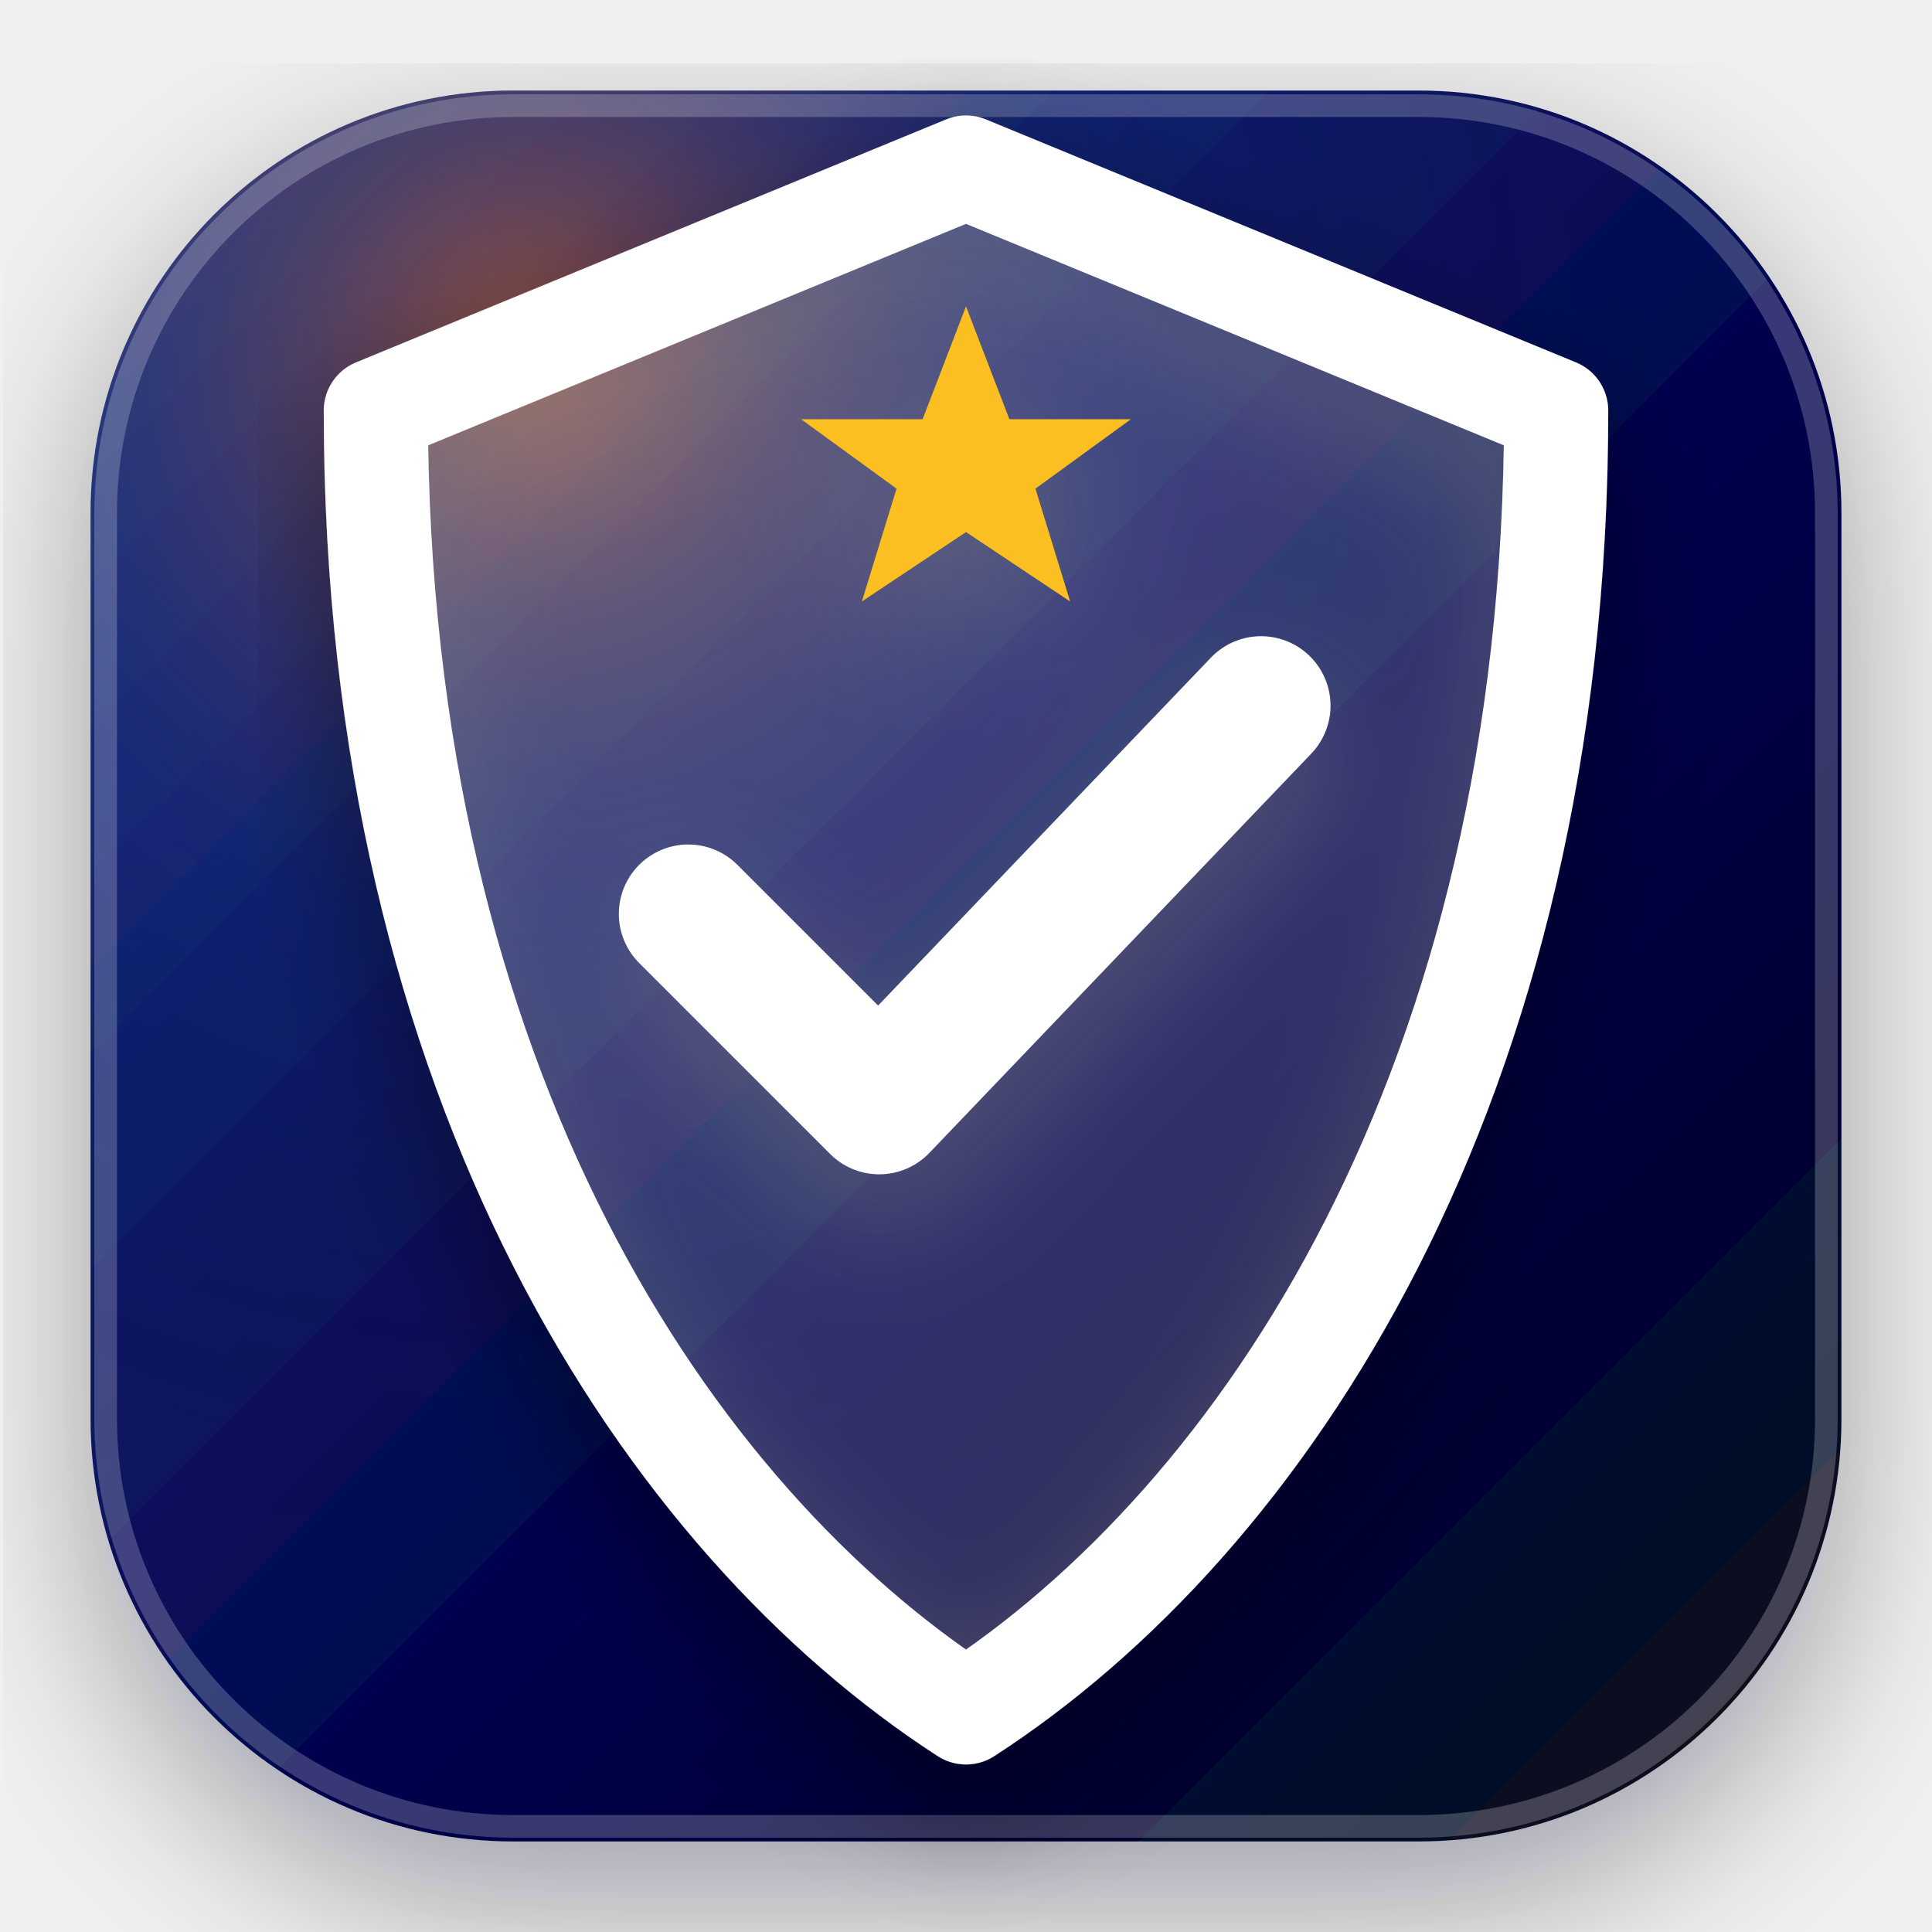
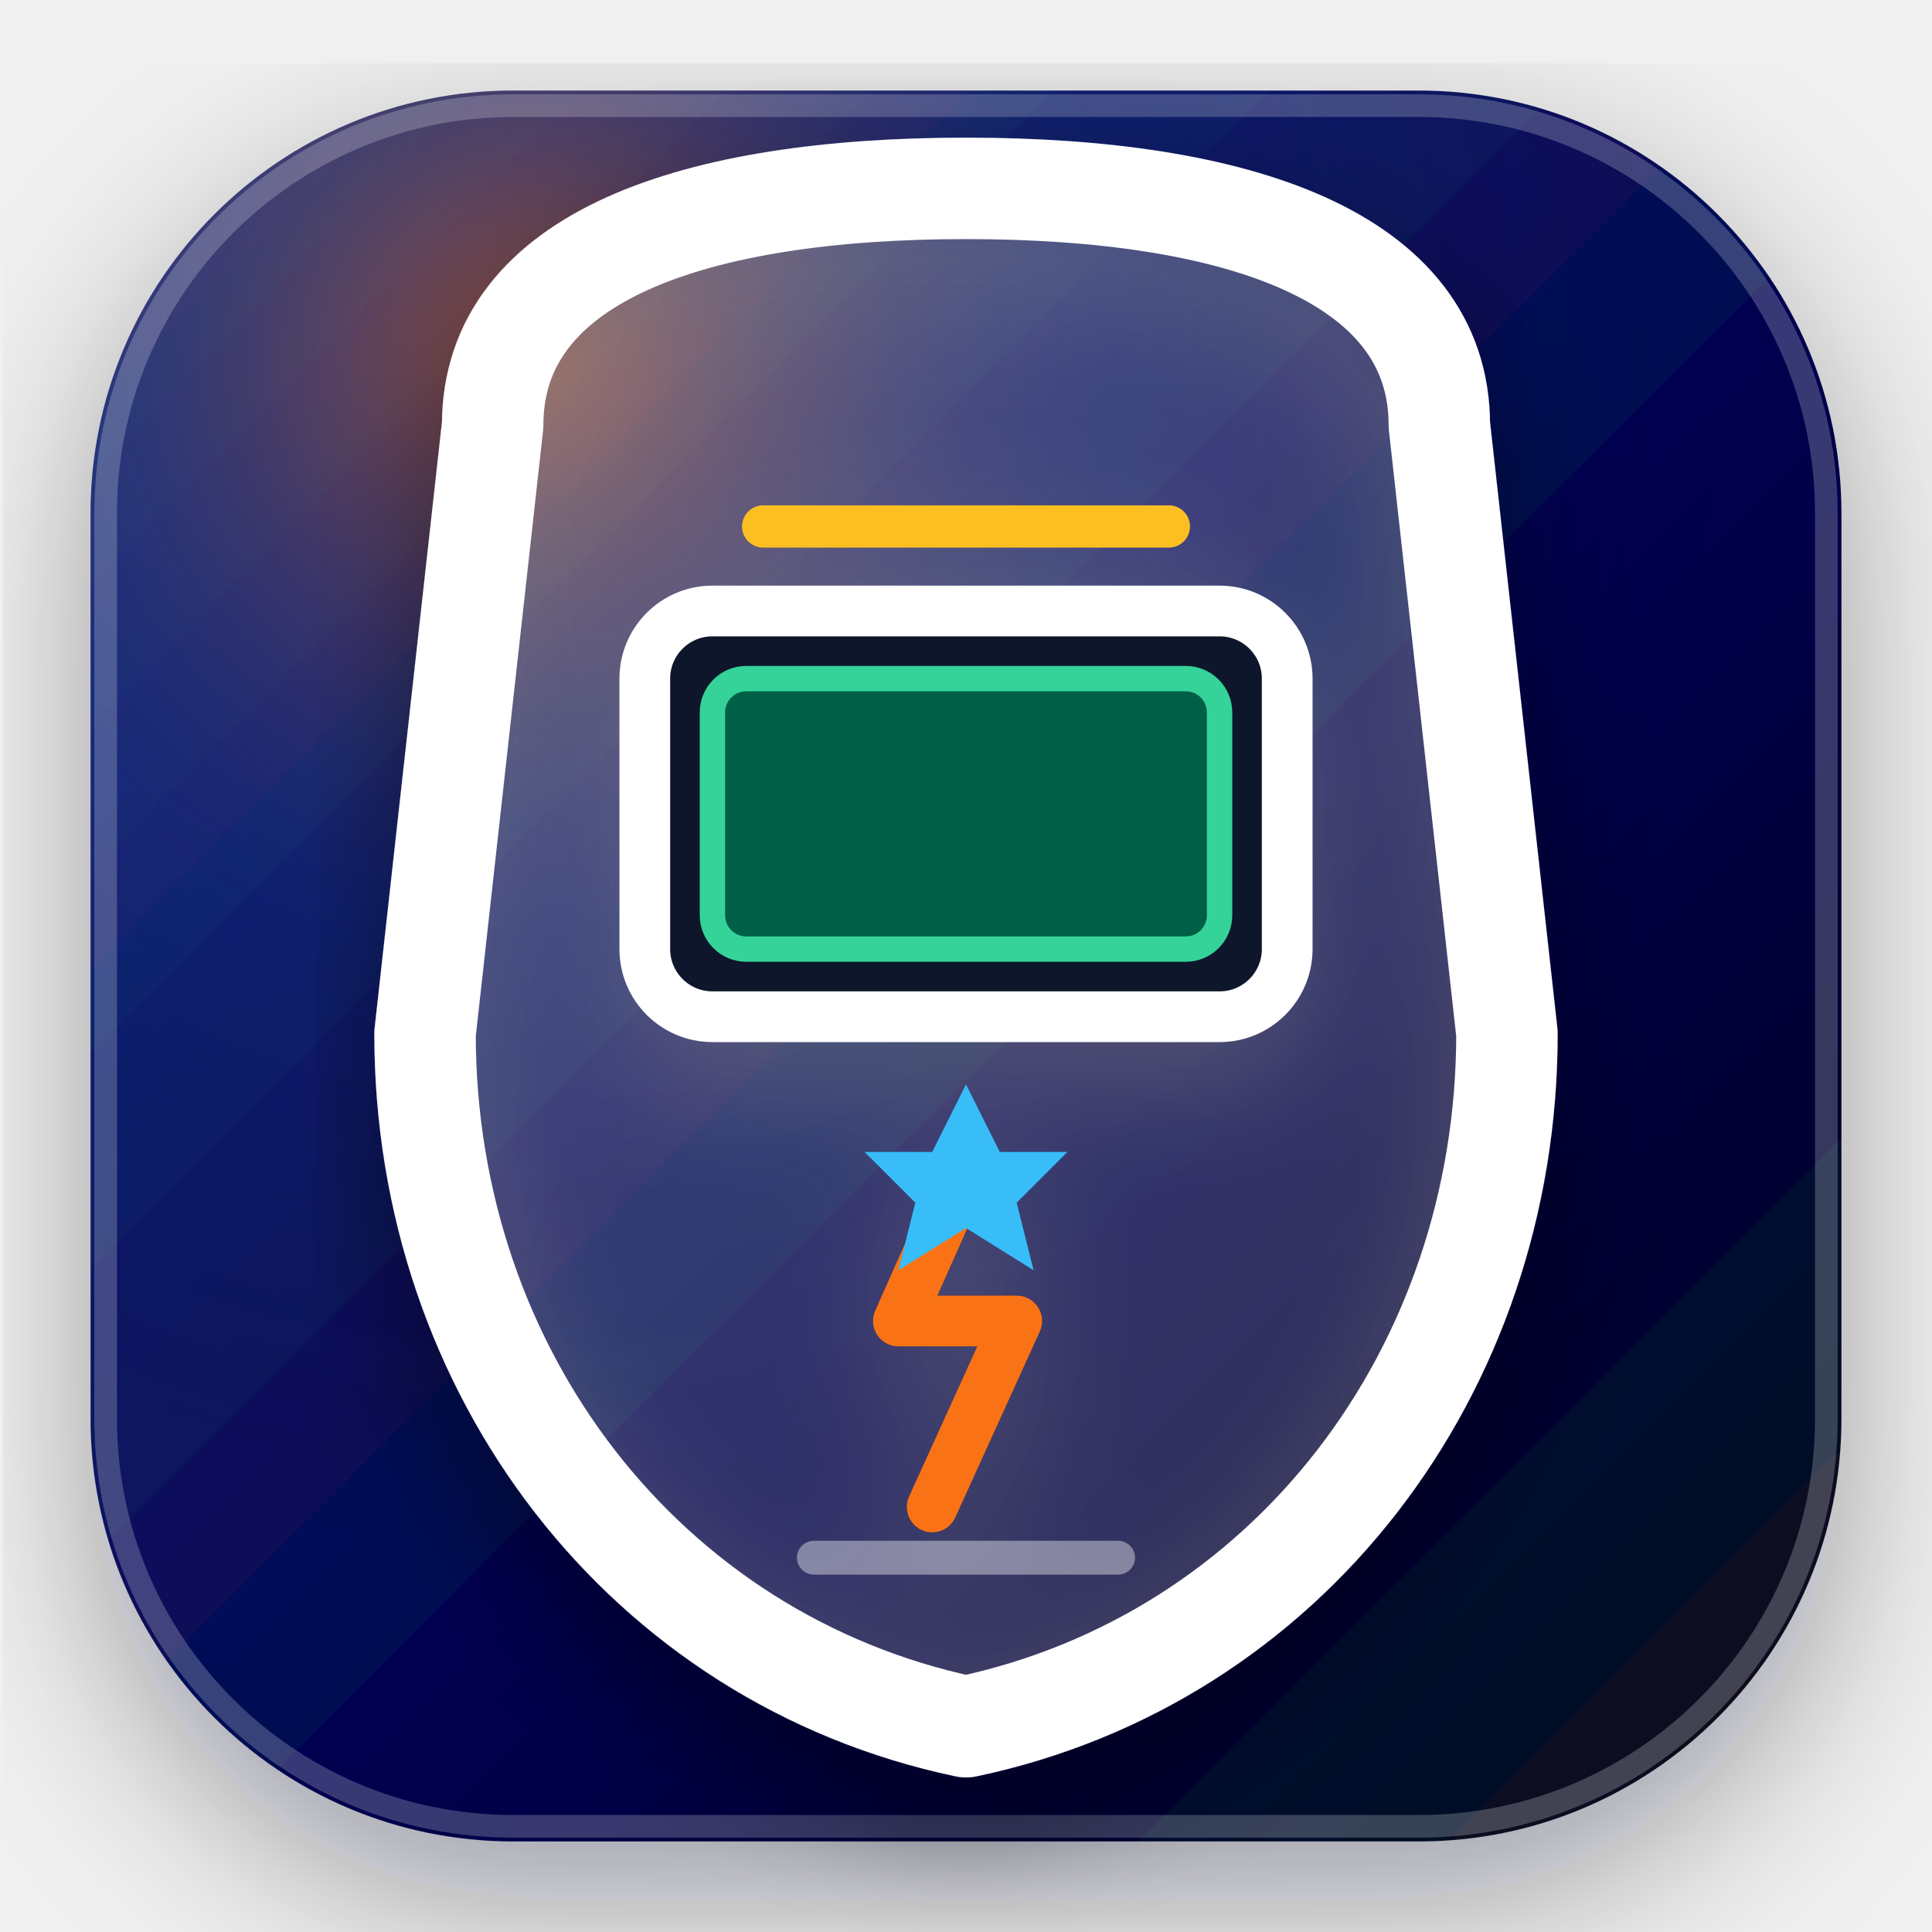
<svg xmlns="http://www.w3.org/2000/svg" viewBox="0 0 256 256" width="100%" height="100%">
  <defs>
    <linearGradient id="bgGrad" x1="0%" y1="0%" x2="100%" y2="100%">
      <stop offset="0%" stop-color="#1e3a8a" />
      <stop offset="60%" stop-color="#00004a" />
      <stop offset="100%" stop-color="#090d16" />
    </linearGradient>
    <radialGradient id="topGlow" cx="25%" cy="15%" r="70%">
      <stop offset="0%" stop-color="#f97316" stop-opacity="0.55" />
      <stop offset="50%" stop-color="#1e3a8a" stop-opacity="0.1" />
      <stop offset="100%" stop-color="#000000" stop-opacity="0" />
    </radialGradient>
    <filter id="softShadow" x="-10%" y="-10%" width="130%" height="130%">
      <feDropShadow dx="0" dy="6" stdDeviation="8" flood-color="#000000" flood-opacity="0.45" />
    </filter>
    <filter id="boxShadow" x="-5%" y="-5%" width="115%" height="115%">
      <feDropShadow dx="0" dy="8" stdDeviation="12" flood-color="#090d16" flood-opacity="0.35" />
    </filter>
  </defs>
  <rect x="12" y="12" width="232" height="232" rx="56" ry="56" fill="url(#bgGrad)" filter="url(#boxShadow)" />
  <rect x="12" y="12" width="232" height="232" rx="56" ry="56" fill="url(#topGlow)" />
  <rect x="14" y="14" width="228" height="228" rx="54" ry="54" fill="none" stroke="rgba(255, 255, 255, 0.22)" stroke-width="3" />
  <g filter="url(#softShadow)">
-     <g transform="translate(128, 128) scale(1.15) translate(-128, -128)">
-       <path d="M128 36 L196 64 C196 142 162 192 128 214 C94 192 60 142 60 64 Z" fill="rgba(255,255,255,0.16)" stroke="#ffffff" stroke-width="12" stroke-linejoin="round" />
-       <path d="M96 122 L118 144 L162 98" fill="none" stroke="#ffffff" stroke-width="16" stroke-linecap="round" stroke-linejoin="round" />
-       <polygon points="128,52 133,65 147,65 136,73 140,86 128,78 116,86 120,73 109,65 123,65" fill="#fbbf24" stroke="none" />
+     <g transform="translate(128, 128) scale(1.12) translate(-128, -128)">
+       <path d="M72 64 C72 44 96 36 128 36 C160 36 184 44 184 64 L192 136 C192 176 166 210 128 218 C90 210 64 176 64 136 Z" fill="rgba(255,255,255,0.16)" stroke="#ffffff" stroke-width="12" stroke-linejoin="round" />
+       <rect x="90" y="86" width="76" height="48" rx="8" fill="#0f172a" stroke="#ffffff" stroke-width="6" />
+       <rect x="98" y="94" width="60" height="32" rx="4" fill="#065f46" stroke="#34d399" stroke-width="3" />
+       <line x1="104" y1="76" x2="152" y2="76" stroke="#fbbf24" stroke-width="5" stroke-linecap="round" />
+       <path d="M128 152 L120 170 L134 170 L124 192" fill="none" stroke="#f97316" stroke-width="6" stroke-linecap="round" stroke-linejoin="round" />
+       <polygon points="128,142 132,150 140,150 134,156 136,164 128,159 120,164 122,156 116,150 124,150" fill="#38bdf8" />
+       <line x1="110" y1="198" x2="146" y2="198" stroke="rgba(255,255,255,0.4)" stroke-width="4" stroke-linecap="round" />
    </g>
  </g>
</svg>
